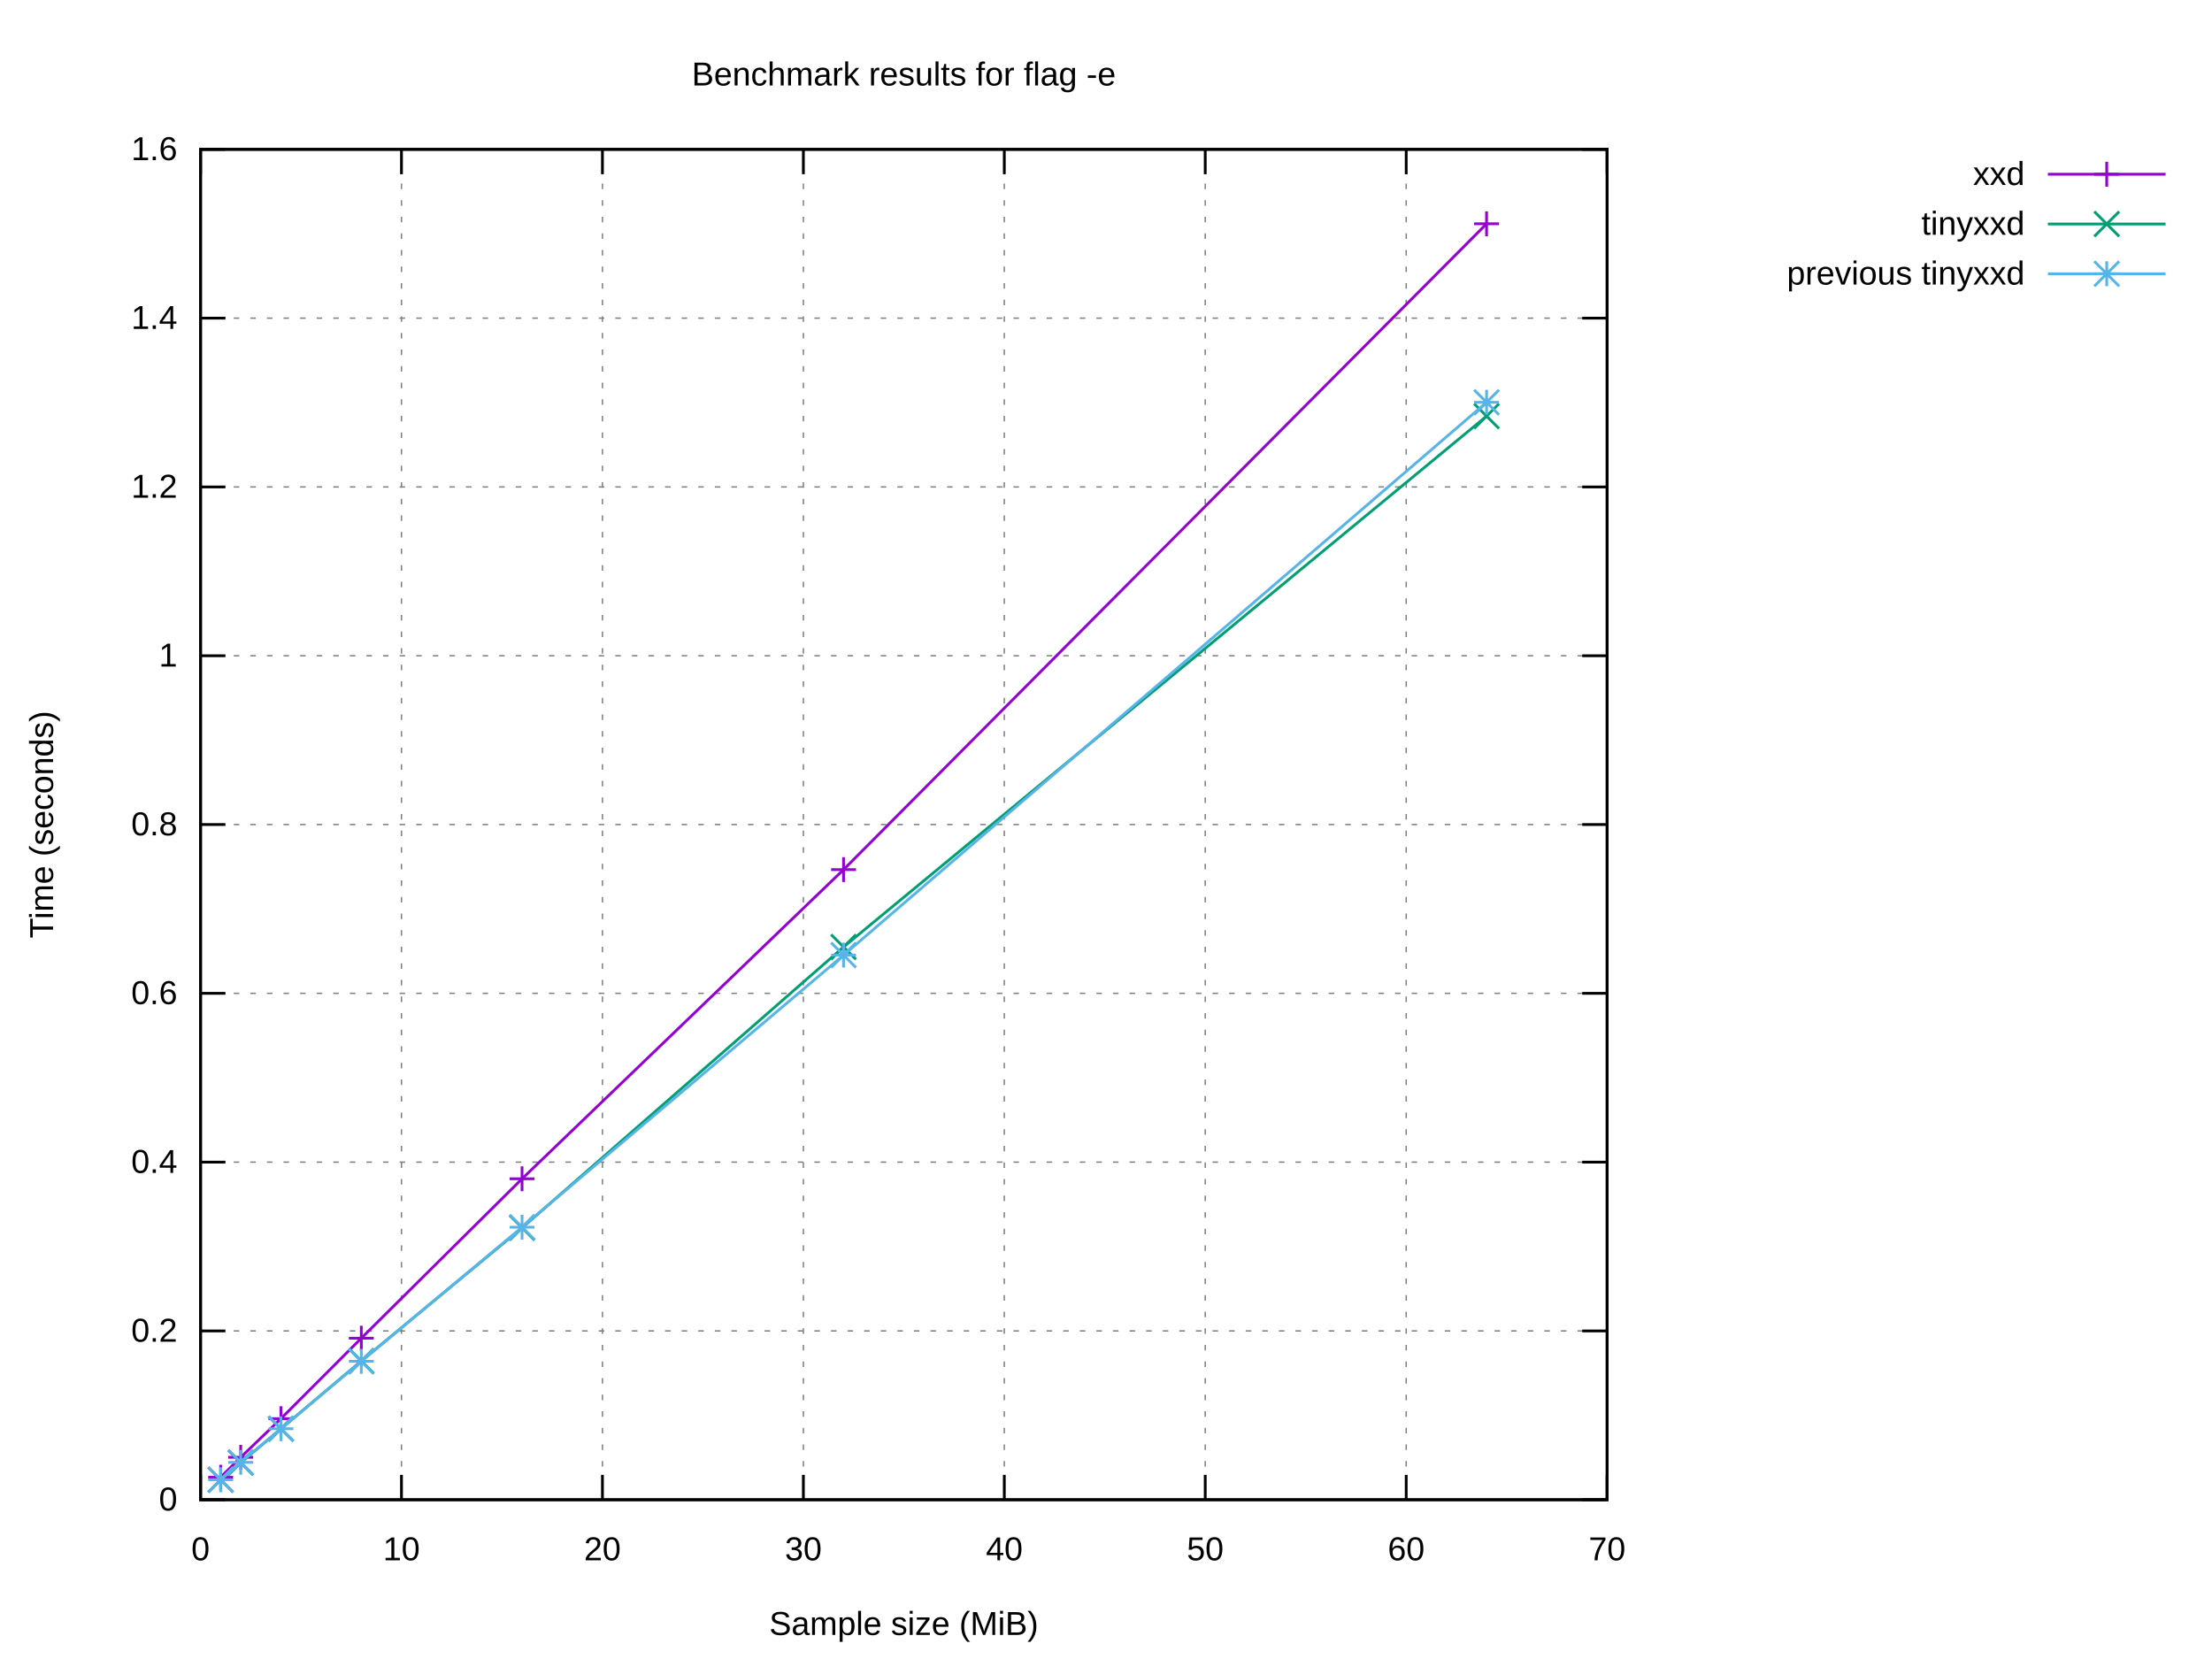
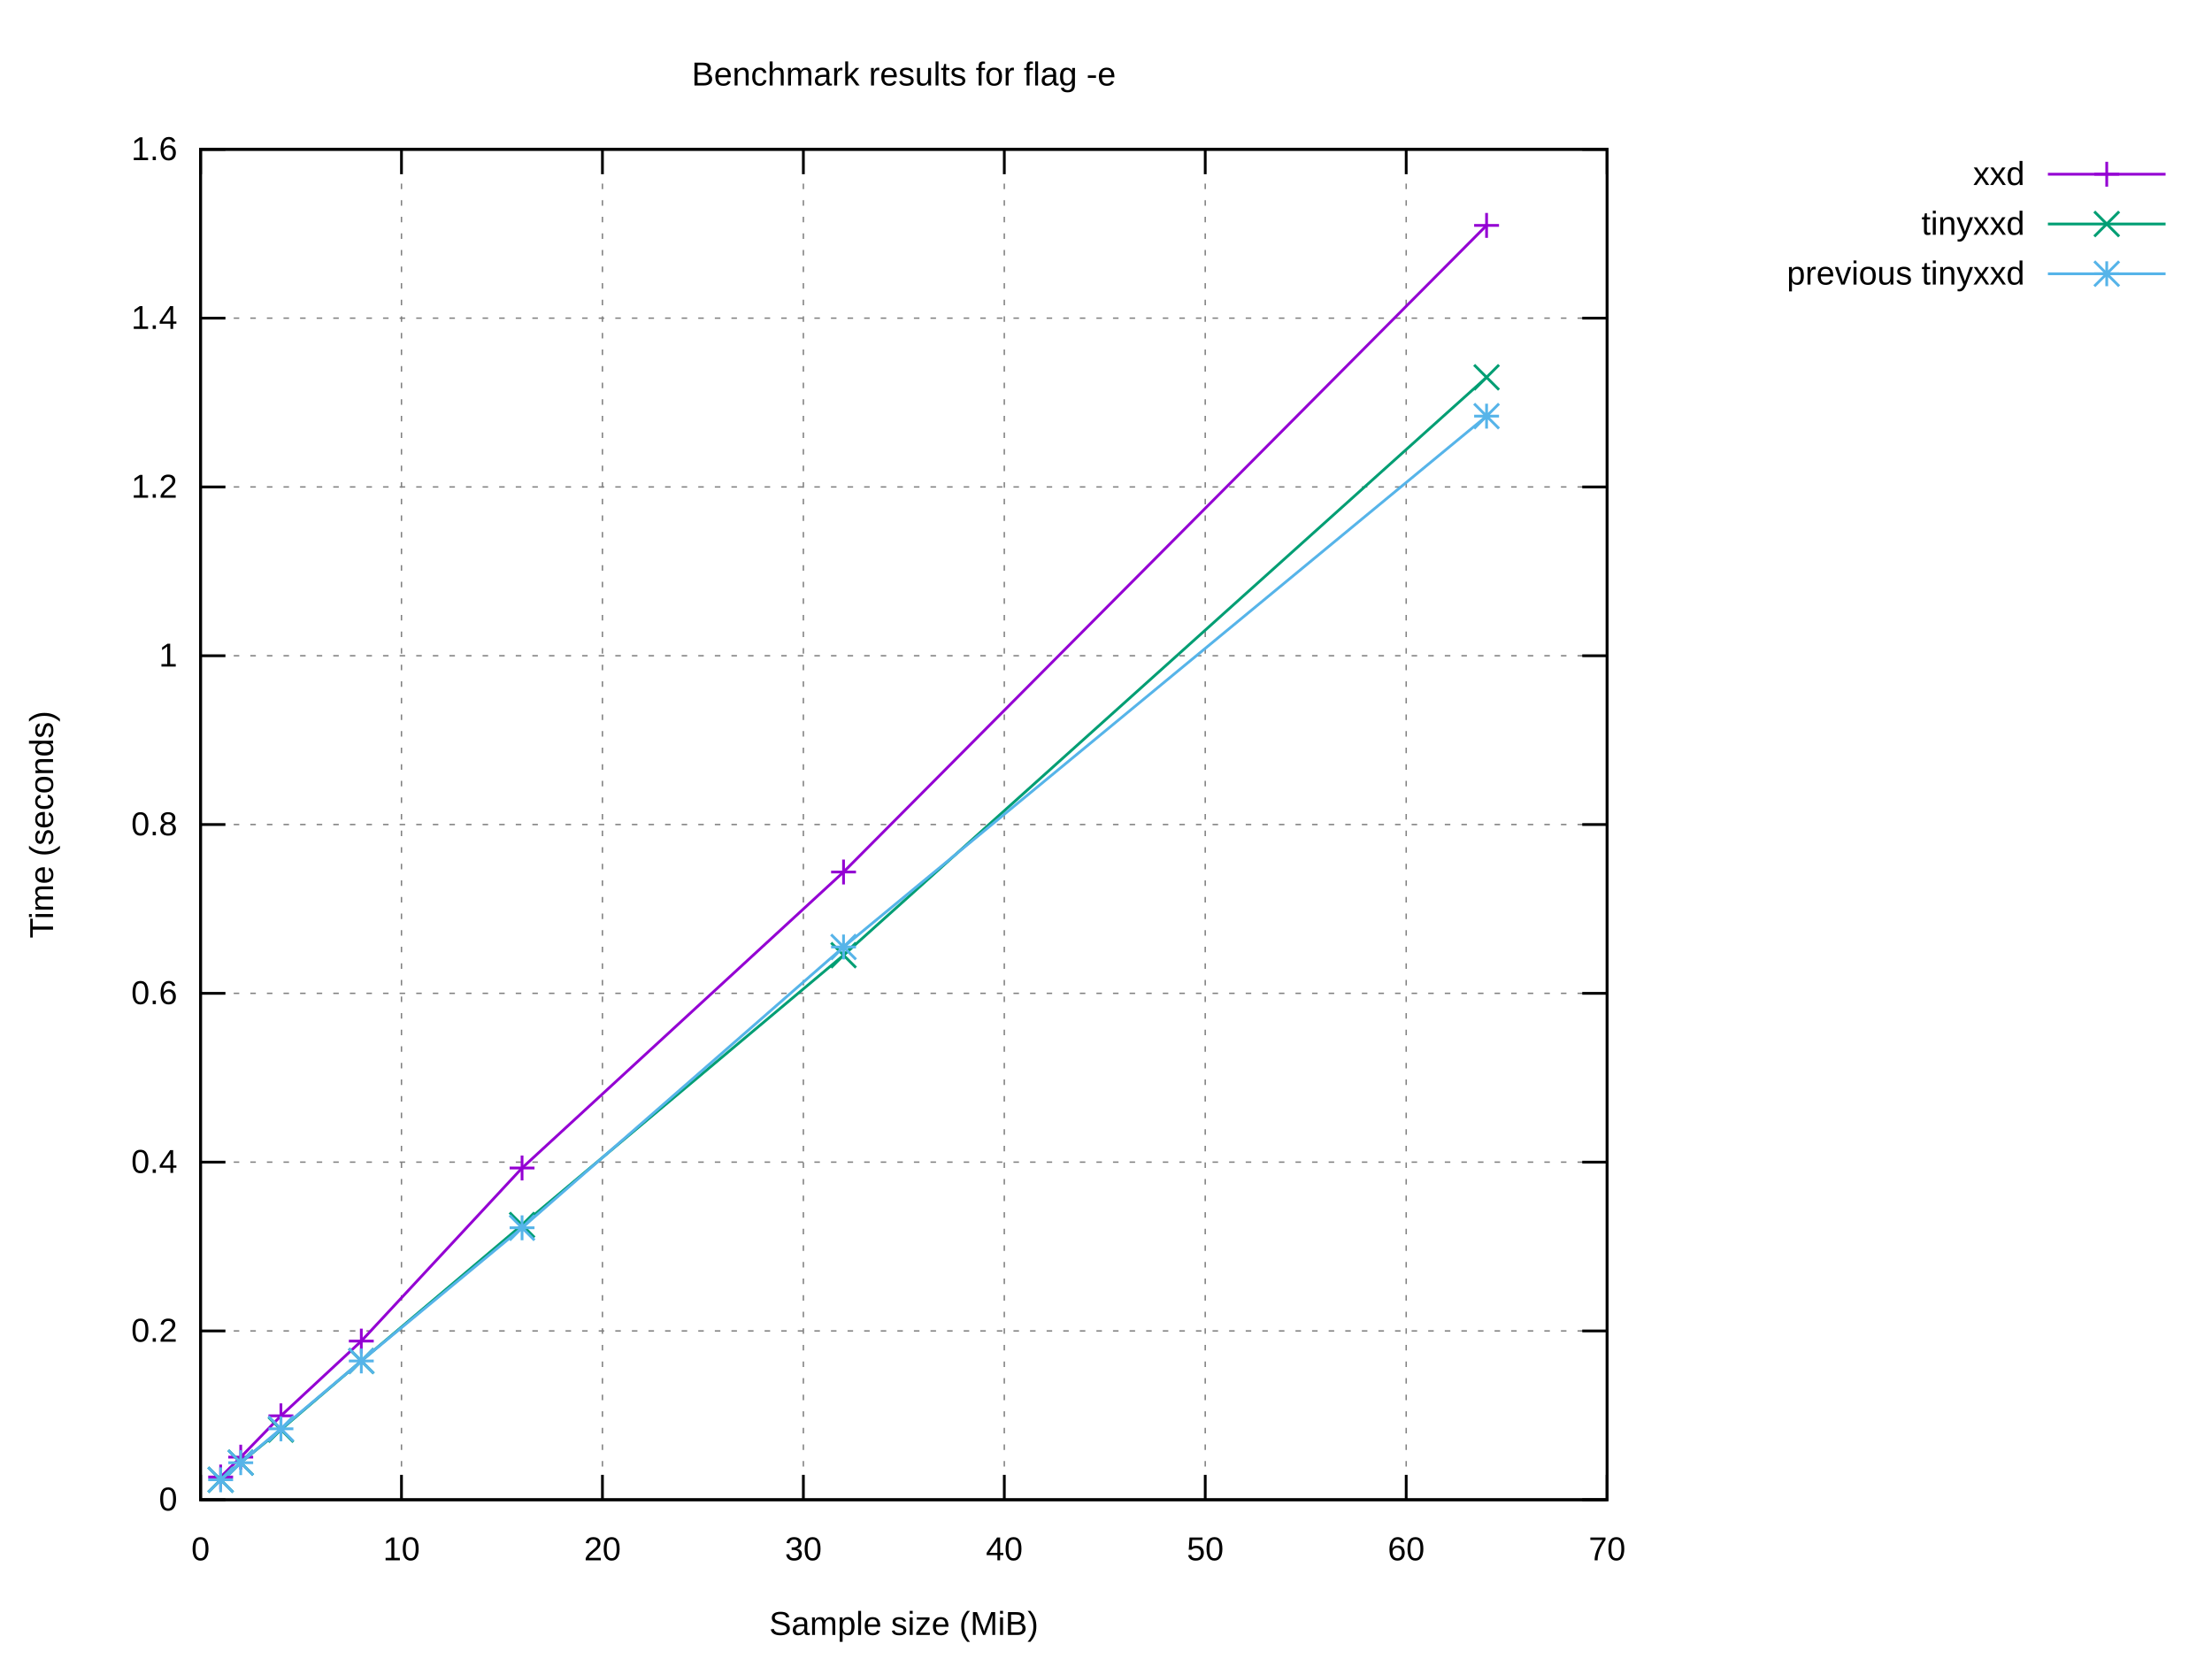
<svg xmlns="http://www.w3.org/2000/svg" xmlns:xlink="http://www.w3.org/1999/xlink" width="800" height="600" viewBox="0 0 800 600">
  <g id="gnuplot_canvas">
    <rect x="0" y="0" width="800" height="600" fill="#ffffff" />
    <defs>
      <circle id="gpDot" r="0.5" stroke-width="0.5" stroke="currentColor" />
      <path id="gpPt0" stroke-width="0.222" stroke="currentColor" d="M-1,0 h2 M0,-1 v2" />
      <path id="gpPt1" stroke-width="0.222" stroke="currentColor" d="M-1,-1 L1,1 M1,-1 L-1,1" />
      <path id="gpPt2" stroke-width="0.222" stroke="currentColor" d="M-1,0 L1,0 M0,-1 L0,1 M-1,-1 L1,1 M-1,1 L1,-1" />
      <rect id="gpPt3" stroke-width="0.222" stroke="currentColor" x="-1" y="-1" width="2" height="2" />
      <rect id="gpPt4" stroke-width="0.222" stroke="currentColor" fill="currentColor" x="-1" y="-1" width="2" height="2" />
      <circle id="gpPt5" stroke-width="0.222" stroke="currentColor" cx="0" cy="0" r="1" />
      <use xlink:href="#gpPt5" id="gpPt6" fill="currentColor" stroke="none" />
      <path id="gpPt7" stroke-width="0.222" stroke="currentColor" d="M0,-1.33 L-1.33,0.67 L1.33,0.67 z" />
      <use xlink:href="#gpPt7" id="gpPt8" fill="currentColor" stroke="none" />
      <use xlink:href="#gpPt7" id="gpPt9" stroke="currentColor" transform="rotate(180)" />
      <use xlink:href="#gpPt9" id="gpPt10" fill="currentColor" stroke="none" />
      <use xlink:href="#gpPt3" id="gpPt11" stroke="currentColor" transform="rotate(45)" />
      <use xlink:href="#gpPt11" id="gpPt12" fill="currentColor" stroke="none" />
      <path id="gpPt13" stroke-width="0.222" stroke="currentColor" d="M0,1.330 L1.265,0.411 L0.782,-1.067 L-0.782,-1.076 L-1.265,0.411 z" />
      <use xlink:href="#gpPt13" id="gpPt14" fill="currentColor" stroke="none" />
      <filter id="textbox" filterUnits="objectBoundingBox" x="0" y="0" height="1" width="1">
        <feFlood flood-color="#FFFFFF" flood-opacity="1" result="bgnd" />
        <feComposite in="SourceGraphic" in2="bgnd" operator="atop" />
      </filter>
      <filter id="greybox" filterUnits="objectBoundingBox" x="0" y="0" height="1" width="1">
        <feFlood flood-color="lightgrey" flood-opacity="1" result="grey" />
        <feComposite in="SourceGraphic" in2="grey" operator="atop" />
      </filter>
    </defs>
    <g fill="none" color="#FFFFFF" stroke="currentColor" stroke-width="1.00" stroke-linecap="butt" stroke-linejoin="miter">
</g>
    <g fill="none" color="black" stroke="currentColor" stroke-width="1.00" stroke-linecap="butt" stroke-linejoin="miter">
</g>
    <g fill="none" color="black" stroke="black" stroke-width="0.50" stroke-linecap="butt" stroke-linejoin="miter">
</g>
    <g fill="none" color="gray" stroke="currentColor" stroke-width="0.50" stroke-linecap="butt" stroke-linejoin="miter">
      <path stroke="gray" stroke-dasharray="2,4" class="gridline" d="M72.53,542.40 L581.24,542.40  " />
    </g>
    <g fill="none" color="gray" stroke="gray" stroke-width="1.00" stroke-linecap="butt" stroke-linejoin="miter">
</g>
    <g fill="none" color="black" stroke="currentColor" stroke-width="1.00" stroke-linecap="butt" stroke-linejoin="miter">
      <path stroke="black" d="M72.53,542.40 L81.53,542.40 M581.24,542.40 L572.24,542.40  " />
      <g transform="translate(64.14,546.30)" stroke="none" fill="black" font-family="Arial" font-size="12.00" text-anchor="end">
        <text>
          <tspan font-family="Arial"> 0</tspan>
        </text>
      </g>
    </g>
    <g fill="none" color="black" stroke="currentColor" stroke-width="1.00" stroke-linecap="butt" stroke-linejoin="miter">
</g>
    <g fill="none" color="black" stroke="black" stroke-width="0.50" stroke-linecap="butt" stroke-linejoin="miter">
</g>
    <g fill="none" color="gray" stroke="currentColor" stroke-width="0.50" stroke-linecap="butt" stroke-linejoin="miter">
      <path stroke="gray" stroke-dasharray="2,4" class="gridline" d="M72.53,481.35 L581.24,481.35  " />
    </g>
    <g fill="none" color="gray" stroke="gray" stroke-width="1.00" stroke-linecap="butt" stroke-linejoin="miter">
</g>
    <g fill="none" color="black" stroke="currentColor" stroke-width="1.00" stroke-linecap="butt" stroke-linejoin="miter">
      <path stroke="black" d="M72.53,481.35 L81.53,481.35 M581.24,481.35 L572.24,481.35  " />
      <g transform="translate(64.14,485.25)" stroke="none" fill="black" font-family="Arial" font-size="12.00" text-anchor="end">
        <text>
          <tspan font-family="Arial"> 0.2</tspan>
        </text>
      </g>
    </g>
    <g fill="none" color="black" stroke="currentColor" stroke-width="1.00" stroke-linecap="butt" stroke-linejoin="miter">
</g>
    <g fill="none" color="black" stroke="black" stroke-width="0.50" stroke-linecap="butt" stroke-linejoin="miter">
</g>
    <g fill="none" color="gray" stroke="currentColor" stroke-width="0.50" stroke-linecap="butt" stroke-linejoin="miter">
      <path stroke="gray" stroke-dasharray="2,4" class="gridline" d="M72.53,420.30 L581.24,420.30  " />
    </g>
    <g fill="none" color="gray" stroke="gray" stroke-width="1.00" stroke-linecap="butt" stroke-linejoin="miter">
</g>
    <g fill="none" color="black" stroke="currentColor" stroke-width="1.00" stroke-linecap="butt" stroke-linejoin="miter">
      <path stroke="black" d="M72.53,420.30 L81.53,420.30 M581.24,420.30 L572.24,420.30  " />
      <g transform="translate(64.14,424.20)" stroke="none" fill="black" font-family="Arial" font-size="12.00" text-anchor="end">
        <text>
          <tspan font-family="Arial"> 0.4</tspan>
        </text>
      </g>
    </g>
    <g fill="none" color="black" stroke="currentColor" stroke-width="1.00" stroke-linecap="butt" stroke-linejoin="miter">
</g>
    <g fill="none" color="black" stroke="black" stroke-width="0.50" stroke-linecap="butt" stroke-linejoin="miter">
</g>
    <g fill="none" color="gray" stroke="currentColor" stroke-width="0.50" stroke-linecap="butt" stroke-linejoin="miter">
      <path stroke="gray" stroke-dasharray="2,4" class="gridline" d="M72.53,359.25 L581.24,359.25  " />
    </g>
    <g fill="none" color="gray" stroke="gray" stroke-width="1.00" stroke-linecap="butt" stroke-linejoin="miter">
</g>
    <g fill="none" color="black" stroke="currentColor" stroke-width="1.00" stroke-linecap="butt" stroke-linejoin="miter">
      <path stroke="black" d="M72.53,359.25 L81.53,359.25 M581.24,359.25 L572.24,359.25  " />
      <g transform="translate(64.14,363.15)" stroke="none" fill="black" font-family="Arial" font-size="12.00" text-anchor="end">
        <text>
          <tspan font-family="Arial"> 0.6</tspan>
        </text>
      </g>
    </g>
    <g fill="none" color="black" stroke="currentColor" stroke-width="1.00" stroke-linecap="butt" stroke-linejoin="miter">
</g>
    <g fill="none" color="black" stroke="black" stroke-width="0.50" stroke-linecap="butt" stroke-linejoin="miter">
</g>
    <g fill="none" color="gray" stroke="currentColor" stroke-width="0.50" stroke-linecap="butt" stroke-linejoin="miter">
      <path stroke="gray" stroke-dasharray="2,4" class="gridline" d="M72.53,298.20 L581.24,298.20  " />
    </g>
    <g fill="none" color="gray" stroke="gray" stroke-width="1.00" stroke-linecap="butt" stroke-linejoin="miter">
</g>
    <g fill="none" color="black" stroke="currentColor" stroke-width="1.00" stroke-linecap="butt" stroke-linejoin="miter">
      <path stroke="black" d="M72.53,298.20 L81.53,298.20 M581.24,298.20 L572.24,298.20  " />
      <g transform="translate(64.14,302.10)" stroke="none" fill="black" font-family="Arial" font-size="12.00" text-anchor="end">
        <text>
          <tspan font-family="Arial"> 0.8</tspan>
        </text>
      </g>
    </g>
    <g fill="none" color="black" stroke="currentColor" stroke-width="1.00" stroke-linecap="butt" stroke-linejoin="miter">
</g>
    <g fill="none" color="black" stroke="black" stroke-width="0.50" stroke-linecap="butt" stroke-linejoin="miter">
</g>
    <g fill="none" color="gray" stroke="currentColor" stroke-width="0.50" stroke-linecap="butt" stroke-linejoin="miter">
      <path stroke="gray" stroke-dasharray="2,4" class="gridline" d="M72.53,237.16 L581.24,237.16  " />
    </g>
    <g fill="none" color="gray" stroke="gray" stroke-width="1.00" stroke-linecap="butt" stroke-linejoin="miter">
</g>
    <g fill="none" color="black" stroke="currentColor" stroke-width="1.00" stroke-linecap="butt" stroke-linejoin="miter">
      <path stroke="black" d="M72.53,237.16 L81.53,237.16 M581.24,237.16 L572.24,237.16  " />
      <g transform="translate(64.14,241.06)" stroke="none" fill="black" font-family="Arial" font-size="12.00" text-anchor="end">
        <text>
          <tspan font-family="Arial"> 1</tspan>
        </text>
      </g>
    </g>
    <g fill="none" color="black" stroke="currentColor" stroke-width="1.00" stroke-linecap="butt" stroke-linejoin="miter">
</g>
    <g fill="none" color="black" stroke="black" stroke-width="0.50" stroke-linecap="butt" stroke-linejoin="miter">
</g>
    <g fill="none" color="gray" stroke="currentColor" stroke-width="0.50" stroke-linecap="butt" stroke-linejoin="miter">
      <path stroke="gray" stroke-dasharray="2,4" class="gridline" d="M72.53,176.11 L581.24,176.11  " />
    </g>
    <g fill="none" color="gray" stroke="gray" stroke-width="1.00" stroke-linecap="butt" stroke-linejoin="miter">
</g>
    <g fill="none" color="black" stroke="currentColor" stroke-width="1.00" stroke-linecap="butt" stroke-linejoin="miter">
      <path stroke="black" d="M72.53,176.11 L81.53,176.11 M581.24,176.11 L572.24,176.11  " />
      <g transform="translate(64.14,180.01)" stroke="none" fill="black" font-family="Arial" font-size="12.00" text-anchor="end">
        <text>
          <tspan font-family="Arial"> 1.2</tspan>
        </text>
      </g>
    </g>
    <g fill="none" color="black" stroke="currentColor" stroke-width="1.00" stroke-linecap="butt" stroke-linejoin="miter">
</g>
    <g fill="none" color="black" stroke="black" stroke-width="0.50" stroke-linecap="butt" stroke-linejoin="miter">
</g>
    <g fill="none" color="gray" stroke="currentColor" stroke-width="0.50" stroke-linecap="butt" stroke-linejoin="miter">
      <path stroke="gray" stroke-dasharray="2,4" class="gridline" d="M72.53,115.06 L581.24,115.06  " />
    </g>
    <g fill="none" color="gray" stroke="gray" stroke-width="1.00" stroke-linecap="butt" stroke-linejoin="miter">
</g>
    <g fill="none" color="black" stroke="currentColor" stroke-width="1.00" stroke-linecap="butt" stroke-linejoin="miter">
      <path stroke="black" d="M72.53,115.06 L81.53,115.06 M581.24,115.06 L572.24,115.06  " />
      <g transform="translate(64.14,118.96)" stroke="none" fill="black" font-family="Arial" font-size="12.00" text-anchor="end">
        <text>
          <tspan font-family="Arial"> 1.4</tspan>
        </text>
      </g>
    </g>
    <g fill="none" color="black" stroke="currentColor" stroke-width="1.00" stroke-linecap="butt" stroke-linejoin="miter">
</g>
    <g fill="none" color="black" stroke="black" stroke-width="0.50" stroke-linecap="butt" stroke-linejoin="miter">
</g>
    <g fill="none" color="gray" stroke="currentColor" stroke-width="0.50" stroke-linecap="butt" stroke-linejoin="miter">
      <path stroke="gray" stroke-dasharray="2,4" class="gridline" d="M72.53,54.01 L581.24,54.01  " />
    </g>
    <g fill="none" color="gray" stroke="gray" stroke-width="1.00" stroke-linecap="butt" stroke-linejoin="miter">
</g>
    <g fill="none" color="black" stroke="currentColor" stroke-width="1.00" stroke-linecap="butt" stroke-linejoin="miter">
      <path stroke="black" d="M72.53,54.01 L81.53,54.01 M581.24,54.01 L572.24,54.01  " />
      <g transform="translate(64.14,57.91)" stroke="none" fill="black" font-family="Arial" font-size="12.00" text-anchor="end">
        <text>
          <tspan font-family="Arial"> 1.6</tspan>
        </text>
      </g>
    </g>
    <g fill="none" color="black" stroke="currentColor" stroke-width="1.00" stroke-linecap="butt" stroke-linejoin="miter">
</g>
    <g fill="none" color="black" stroke="black" stroke-width="0.50" stroke-linecap="butt" stroke-linejoin="miter">
</g>
    <g fill="none" color="gray" stroke="currentColor" stroke-width="0.50" stroke-linecap="butt" stroke-linejoin="miter">
      <path stroke="gray" stroke-dasharray="2,4" class="gridline" d="M72.53,542.40 L72.53,54.01  " />
    </g>
    <g fill="none" color="gray" stroke="gray" stroke-width="1.00" stroke-linecap="butt" stroke-linejoin="miter">
</g>
    <g fill="none" color="black" stroke="currentColor" stroke-width="1.00" stroke-linecap="butt" stroke-linejoin="miter">
      <path stroke="black" d="M72.53,542.40 L72.53,533.40 M72.53,54.01 L72.53,63.01  " />
      <g transform="translate(72.53,564.30)" stroke="none" fill="black" font-family="Arial" font-size="12.00" text-anchor="middle">
        <text>
          <tspan font-family="Arial"> 0</tspan>
        </text>
      </g>
    </g>
    <g fill="none" color="black" stroke="currentColor" stroke-width="1.00" stroke-linecap="butt" stroke-linejoin="miter">
</g>
    <g fill="none" color="black" stroke="black" stroke-width="0.50" stroke-linecap="butt" stroke-linejoin="miter">
</g>
    <g fill="none" color="gray" stroke="currentColor" stroke-width="0.50" stroke-linecap="butt" stroke-linejoin="miter">
      <path stroke="gray" stroke-dasharray="2,4" class="gridline" d="M145.20,542.40 L145.20,54.01  " />
    </g>
    <g fill="none" color="gray" stroke="gray" stroke-width="1.00" stroke-linecap="butt" stroke-linejoin="miter">
</g>
    <g fill="none" color="black" stroke="currentColor" stroke-width="1.00" stroke-linecap="butt" stroke-linejoin="miter">
      <path stroke="black" d="M145.20,542.40 L145.20,533.40 M145.20,54.01 L145.20,63.01  " />
      <g transform="translate(145.20,564.30)" stroke="none" fill="black" font-family="Arial" font-size="12.00" text-anchor="middle">
        <text>
          <tspan font-family="Arial"> 10</tspan>
        </text>
      </g>
    </g>
    <g fill="none" color="black" stroke="currentColor" stroke-width="1.00" stroke-linecap="butt" stroke-linejoin="miter">
</g>
    <g fill="none" color="black" stroke="black" stroke-width="0.50" stroke-linecap="butt" stroke-linejoin="miter">
</g>
    <g fill="none" color="gray" stroke="currentColor" stroke-width="0.50" stroke-linecap="butt" stroke-linejoin="miter">
      <path stroke="gray" stroke-dasharray="2,4" class="gridline" d="M217.88,542.40 L217.88,54.01  " />
    </g>
    <g fill="none" color="gray" stroke="gray" stroke-width="1.00" stroke-linecap="butt" stroke-linejoin="miter">
</g>
    <g fill="none" color="black" stroke="currentColor" stroke-width="1.00" stroke-linecap="butt" stroke-linejoin="miter">
      <path stroke="black" d="M217.88,542.40 L217.88,533.40 M217.88,54.01 L217.88,63.01  " />
      <g transform="translate(217.88,564.30)" stroke="none" fill="black" font-family="Arial" font-size="12.00" text-anchor="middle">
        <text>
          <tspan font-family="Arial"> 20</tspan>
        </text>
      </g>
    </g>
    <g fill="none" color="black" stroke="currentColor" stroke-width="1.00" stroke-linecap="butt" stroke-linejoin="miter">
</g>
    <g fill="none" color="black" stroke="black" stroke-width="0.50" stroke-linecap="butt" stroke-linejoin="miter">
</g>
    <g fill="none" color="gray" stroke="currentColor" stroke-width="0.50" stroke-linecap="butt" stroke-linejoin="miter">
      <path stroke="gray" stroke-dasharray="2,4" class="gridline" d="M290.55,542.40 L290.55,54.01  " />
    </g>
    <g fill="none" color="gray" stroke="gray" stroke-width="1.00" stroke-linecap="butt" stroke-linejoin="miter">
</g>
    <g fill="none" color="black" stroke="currentColor" stroke-width="1.00" stroke-linecap="butt" stroke-linejoin="miter">
      <path stroke="black" d="M290.55,542.40 L290.55,533.40 M290.55,54.01 L290.55,63.01  " />
      <g transform="translate(290.55,564.30)" stroke="none" fill="black" font-family="Arial" font-size="12.00" text-anchor="middle">
        <text>
          <tspan font-family="Arial"> 30</tspan>
        </text>
      </g>
    </g>
    <g fill="none" color="black" stroke="currentColor" stroke-width="1.00" stroke-linecap="butt" stroke-linejoin="miter">
</g>
    <g fill="none" color="black" stroke="black" stroke-width="0.50" stroke-linecap="butt" stroke-linejoin="miter">
</g>
    <g fill="none" color="gray" stroke="currentColor" stroke-width="0.50" stroke-linecap="butt" stroke-linejoin="miter">
      <path stroke="gray" stroke-dasharray="2,4" class="gridline" d="M363.22,542.40 L363.22,54.01  " />
    </g>
    <g fill="none" color="gray" stroke="gray" stroke-width="1.00" stroke-linecap="butt" stroke-linejoin="miter">
</g>
    <g fill="none" color="black" stroke="currentColor" stroke-width="1.00" stroke-linecap="butt" stroke-linejoin="miter">
      <path stroke="black" d="M363.22,542.40 L363.22,533.40 M363.22,54.01 L363.22,63.01  " />
      <g transform="translate(363.22,564.30)" stroke="none" fill="black" font-family="Arial" font-size="12.00" text-anchor="middle">
        <text>
          <tspan font-family="Arial"> 40</tspan>
        </text>
      </g>
    </g>
    <g fill="none" color="black" stroke="currentColor" stroke-width="1.00" stroke-linecap="butt" stroke-linejoin="miter">
</g>
    <g fill="none" color="black" stroke="black" stroke-width="0.50" stroke-linecap="butt" stroke-linejoin="miter">
</g>
    <g fill="none" color="gray" stroke="currentColor" stroke-width="0.50" stroke-linecap="butt" stroke-linejoin="miter">
      <path stroke="gray" stroke-dasharray="2,4" class="gridline" d="M435.89,542.40 L435.89,54.01  " />
    </g>
    <g fill="none" color="gray" stroke="gray" stroke-width="1.00" stroke-linecap="butt" stroke-linejoin="miter">
</g>
    <g fill="none" color="black" stroke="currentColor" stroke-width="1.00" stroke-linecap="butt" stroke-linejoin="miter">
      <path stroke="black" d="M435.89,542.40 L435.89,533.40 M435.89,54.01 L435.89,63.01  " />
      <g transform="translate(435.89,564.30)" stroke="none" fill="black" font-family="Arial" font-size="12.00" text-anchor="middle">
        <text>
          <tspan font-family="Arial"> 50</tspan>
        </text>
      </g>
    </g>
    <g fill="none" color="black" stroke="currentColor" stroke-width="1.00" stroke-linecap="butt" stroke-linejoin="miter">
</g>
    <g fill="none" color="black" stroke="black" stroke-width="0.50" stroke-linecap="butt" stroke-linejoin="miter">
</g>
    <g fill="none" color="gray" stroke="currentColor" stroke-width="0.50" stroke-linecap="butt" stroke-linejoin="miter">
      <path stroke="gray" stroke-dasharray="2,4" class="gridline" d="M508.57,542.40 L508.57,54.01  " />
    </g>
    <g fill="none" color="gray" stroke="gray" stroke-width="1.00" stroke-linecap="butt" stroke-linejoin="miter">
</g>
    <g fill="none" color="black" stroke="currentColor" stroke-width="1.00" stroke-linecap="butt" stroke-linejoin="miter">
      <path stroke="black" d="M508.57,542.40 L508.57,533.40 M508.57,54.01 L508.57,63.01  " />
      <g transform="translate(508.57,564.30)" stroke="none" fill="black" font-family="Arial" font-size="12.00" text-anchor="middle">
        <text>
          <tspan font-family="Arial"> 60</tspan>
        </text>
      </g>
    </g>
    <g fill="none" color="black" stroke="currentColor" stroke-width="1.00" stroke-linecap="butt" stroke-linejoin="miter">
</g>
    <g fill="none" color="black" stroke="black" stroke-width="0.50" stroke-linecap="butt" stroke-linejoin="miter">
</g>
    <g fill="none" color="gray" stroke="currentColor" stroke-width="0.50" stroke-linecap="butt" stroke-linejoin="miter">
      <path stroke="gray" stroke-dasharray="2,4" class="gridline" d="M581.24,542.40 L581.24,54.01  " />
    </g>
    <g fill="none" color="gray" stroke="gray" stroke-width="1.00" stroke-linecap="butt" stroke-linejoin="miter">
</g>
    <g fill="none" color="black" stroke="currentColor" stroke-width="1.00" stroke-linecap="butt" stroke-linejoin="miter">
      <path stroke="black" d="M581.24,542.40 L581.24,533.40 M581.24,54.01 L581.24,63.01  " />
      <g transform="translate(581.24,564.30)" stroke="none" fill="black" font-family="Arial" font-size="12.00" text-anchor="middle">
        <text>
          <tspan font-family="Arial"> 70</tspan>
        </text>
      </g>
    </g>
    <g fill="none" color="black" stroke="currentColor" stroke-width="1.00" stroke-linecap="butt" stroke-linejoin="miter">
</g>
    <g fill="none" color="black" stroke="currentColor" stroke-width="1.00" stroke-linecap="butt" stroke-linejoin="miter">
      <path stroke="black" d="M72.53,54.01 L72.53,542.40 L581.24,542.40 L581.24,54.01 L72.53,54.01 Z  " />
    </g>
    <g fill="none" color="black" stroke="currentColor" stroke-width="1.00" stroke-linecap="butt" stroke-linejoin="miter">
</g>
    <g id="gnuplot_plot_1">
      <g fill="none" color="black" stroke="currentColor" stroke-width="1.00" stroke-linecap="butt" stroke-linejoin="miter">
        <g transform="translate(732.26,66.91)" stroke="none" fill="black" font-family="Arial" font-size="12.00" text-anchor="end">
          <text>
            <tspan font-family="Arial">xxd</tspan>
          </text>
        </g>
      </g>
      <g fill="none" color="black" stroke="currentColor" stroke-width="1.00" stroke-linecap="butt" stroke-linejoin="miter">
-         <path stroke="rgb(148,   0, 211)" d="M740.65,63.01 L783.21,63.01 M537.64,80.93 L305.08,314.51 L188.81,426.32 L130.67,483.98 L101.60,513.08 L87.06,527.05   L79.80,534.27  " />
-         <use xlink:href="#gpPt0" transform="translate(537.64,80.93) scale(4.50)" color="rgb(148,   0, 211)" />
-         <use xlink:href="#gpPt0" transform="translate(305.08,314.51) scale(4.50)" color="rgb(148,   0, 211)" />
-         <use xlink:href="#gpPt0" transform="translate(188.81,426.32) scale(4.50)" color="rgb(148,   0, 211)" />
-         <use xlink:href="#gpPt0" transform="translate(130.67,483.98) scale(4.50)" color="rgb(148,   0, 211)" />
-         <use xlink:href="#gpPt0" transform="translate(101.60,513.08) scale(4.50)" color="rgb(148,   0, 211)" />
-         <use xlink:href="#gpPt0" transform="translate(87.06,527.05) scale(4.50)" color="rgb(148,   0, 211)" />
-         <use xlink:href="#gpPt0" transform="translate(79.80,534.27) scale(4.50)" color="rgb(148,   0, 211)" />
+         <path stroke="rgb(148,   0, 211)" d="M740.65,63.01 L783.21,63.01 M537.64,81.52 L305.08,315.37 L188.81,422.42 L130.67,485.02 L101.60,512.05 L87.06,527.00   L79.80,534.18  " />
+         <use xlink:href="#gpPt0" transform="translate(537.64,81.52) scale(4.50)" color="rgb(148,   0, 211)" />
+         <use xlink:href="#gpPt0" transform="translate(305.08,315.37) scale(4.50)" color="rgb(148,   0, 211)" />
+         <use xlink:href="#gpPt0" transform="translate(188.81,422.42) scale(4.50)" color="rgb(148,   0, 211)" />
+         <use xlink:href="#gpPt0" transform="translate(130.67,485.02) scale(4.50)" color="rgb(148,   0, 211)" />
+         <use xlink:href="#gpPt0" transform="translate(101.60,512.05) scale(4.50)" color="rgb(148,   0, 211)" />
+         <use xlink:href="#gpPt0" transform="translate(87.06,527.00) scale(4.50)" color="rgb(148,   0, 211)" />
+         <use xlink:href="#gpPt0" transform="translate(79.80,534.18) scale(4.50)" color="rgb(148,   0, 211)" />
        <use xlink:href="#gpPt0" transform="translate(761.93,63.01) scale(4.50)" color="rgb(148,   0, 211)" />
      </g>
    </g>
    <g id="gnuplot_plot_2">
      <g fill="none" color="black" stroke="currentColor" stroke-width="1.00" stroke-linecap="butt" stroke-linejoin="miter">
        <g transform="translate(732.26,84.91)" stroke="none" fill="black" font-family="Arial" font-size="12.00" text-anchor="end">
          <text>
            <tspan font-family="Arial">tinyxxd</tspan>
          </text>
        </g>
      </g>
      <g fill="none" color="black" stroke="currentColor" stroke-width="1.00" stroke-linecap="butt" stroke-linejoin="miter">
-         <path stroke="rgb(  0, 158, 115)" d="M740.65,81.01 L783.21,81.01 M537.64,150.50 L305.08,342.49 L188.81,444.05 L130.67,492.21 L101.60,516.75 L87.06,529.01   L79.80,535.19  " />
-         <use xlink:href="#gpPt1" transform="translate(537.64,150.50) scale(4.50)" color="rgb(  0, 158, 115)" />
-         <use xlink:href="#gpPt1" transform="translate(305.08,342.49) scale(4.50)" color="rgb(  0, 158, 115)" />
-         <use xlink:href="#gpPt1" transform="translate(188.81,444.05) scale(4.50)" color="rgb(  0, 158, 115)" />
+         <path stroke="rgb(  0, 158, 115)" d="M740.65,81.01 L783.21,81.01 M537.64,136.46 L305.08,345.46 L188.81,443.03 L130.67,492.21 L101.60,517.05 L87.06,528.98   L79.80,535.18  " />
+         <use xlink:href="#gpPt1" transform="translate(537.64,136.46) scale(4.50)" color="rgb(  0, 158, 115)" />
+         <use xlink:href="#gpPt1" transform="translate(305.08,345.46) scale(4.50)" color="rgb(  0, 158, 115)" />
+         <use xlink:href="#gpPt1" transform="translate(188.81,443.03) scale(4.50)" color="rgb(  0, 158, 115)" />
        <use xlink:href="#gpPt1" transform="translate(130.67,492.21) scale(4.50)" color="rgb(  0, 158, 115)" />
-         <use xlink:href="#gpPt1" transform="translate(101.60,516.75) scale(4.50)" color="rgb(  0, 158, 115)" />
-         <use xlink:href="#gpPt1" transform="translate(87.06,529.01) scale(4.50)" color="rgb(  0, 158, 115)" />
-         <use xlink:href="#gpPt1" transform="translate(79.80,535.19) scale(4.50)" color="rgb(  0, 158, 115)" />
+         <use xlink:href="#gpPt1" transform="translate(101.60,517.05) scale(4.50)" color="rgb(  0, 158, 115)" />
+         <use xlink:href="#gpPt1" transform="translate(87.06,528.98) scale(4.50)" color="rgb(  0, 158, 115)" />
+         <use xlink:href="#gpPt1" transform="translate(79.80,535.18) scale(4.50)" color="rgb(  0, 158, 115)" />
        <use xlink:href="#gpPt1" transform="translate(761.93,81.01) scale(4.50)" color="rgb(  0, 158, 115)" />
      </g>
    </g>
    <g id="gnuplot_plot_3">
      <g fill="none" color="black" stroke="currentColor" stroke-width="1.00" stroke-linecap="butt" stroke-linejoin="miter">
        <g transform="translate(732.26,102.91)" stroke="none" fill="black" font-family="Arial" font-size="12.00" text-anchor="end">
          <text>
            <tspan font-family="Arial">previous tinyxxd</tspan>
          </text>
        </g>
      </g>
      <g fill="none" color="black" stroke="currentColor" stroke-width="1.00" stroke-linecap="butt" stroke-linejoin="miter">
-         <path stroke="rgb( 86, 180, 233)" d="M740.65,99.01 L783.21,99.01 M537.64,145.50 L305.08,345.43 L188.81,443.84 L130.67,492.35 L101.60,516.73 L87.06,528.88   L79.80,535.16  " />
-         <use xlink:href="#gpPt2" transform="translate(537.64,145.50) scale(4.50)" color="rgb( 86, 180, 233)" />
-         <use xlink:href="#gpPt2" transform="translate(305.08,345.43) scale(4.50)" color="rgb( 86, 180, 233)" />
-         <use xlink:href="#gpPt2" transform="translate(188.81,443.84) scale(4.50)" color="rgb( 86, 180, 233)" />
-         <use xlink:href="#gpPt2" transform="translate(130.67,492.35) scale(4.50)" color="rgb( 86, 180, 233)" />
-         <use xlink:href="#gpPt2" transform="translate(101.60,516.73) scale(4.50)" color="rgb( 86, 180, 233)" />
-         <use xlink:href="#gpPt2" transform="translate(87.06,528.88) scale(4.50)" color="rgb( 86, 180, 233)" />
-         <use xlink:href="#gpPt2" transform="translate(79.80,535.16) scale(4.50)" color="rgb( 86, 180, 233)" />
+         <path stroke="rgb( 86, 180, 233)" d="M740.65,99.01 L783.21,99.01 M537.64,150.50 L305.08,342.49 L188.81,444.05 L130.67,492.21 L101.60,516.75 L87.06,529.01   L79.80,535.19  " />
+         <use xlink:href="#gpPt2" transform="translate(537.64,150.50) scale(4.50)" color="rgb( 86, 180, 233)" />
+         <use xlink:href="#gpPt2" transform="translate(305.08,342.49) scale(4.50)" color="rgb( 86, 180, 233)" />
+         <use xlink:href="#gpPt2" transform="translate(188.81,444.05) scale(4.50)" color="rgb( 86, 180, 233)" />
+         <use xlink:href="#gpPt2" transform="translate(130.67,492.21) scale(4.50)" color="rgb( 86, 180, 233)" />
+         <use xlink:href="#gpPt2" transform="translate(101.60,516.75) scale(4.50)" color="rgb( 86, 180, 233)" />
+         <use xlink:href="#gpPt2" transform="translate(87.06,529.01) scale(4.50)" color="rgb( 86, 180, 233)" />
+         <use xlink:href="#gpPt2" transform="translate(79.80,535.19) scale(4.50)" color="rgb( 86, 180, 233)" />
        <use xlink:href="#gpPt2" transform="translate(761.93,99.01) scale(4.50)" color="rgb( 86, 180, 233)" />
      </g>
    </g>
    <g fill="none" color="#FFFFFF" stroke="rgb( 86, 180, 233)" stroke-width="2.00" stroke-linecap="butt" stroke-linejoin="miter">
</g>
    <g fill="none" color="black" stroke="currentColor" stroke-width="2.00" stroke-linecap="butt" stroke-linejoin="miter">
</g>
    <g fill="none" color="black" stroke="black" stroke-width="1.00" stroke-linecap="butt" stroke-linejoin="miter">
</g>
    <g fill="none" color="black" stroke="currentColor" stroke-width="1.00" stroke-linecap="butt" stroke-linejoin="miter">
      <path stroke="black" d="M72.53,54.01 L72.53,542.40 L581.24,542.40 L581.24,54.01 L72.53,54.01 Z  " />
      <g transform="translate(19.18,298.21) rotate(270.00)" stroke="none" fill="black" font-family="Arial" font-size="12.00" text-anchor="middle">
        <text>
          <tspan font-family="Arial">Time (seconds)</tspan>
        </text>
      </g>
    </g>
    <g fill="none" color="black" stroke="currentColor" stroke-width="1.00" stroke-linecap="butt" stroke-linejoin="miter">
      <g transform="translate(326.88,591.30)" stroke="none" fill="black" font-family="Arial" font-size="12.00" text-anchor="middle">
        <text>
          <tspan font-family="Arial">Sample size (MiB)</tspan>
        </text>
      </g>
    </g>
    <g fill="none" color="black" stroke="currentColor" stroke-width="1.00" stroke-linecap="butt" stroke-linejoin="miter">
</g>
    <g fill="none" color="black" stroke="currentColor" stroke-width="1.00" stroke-linecap="butt" stroke-linejoin="miter">
      <g transform="translate(326.88,30.91)" stroke="none" fill="black" font-family="Arial" font-size="12.00" text-anchor="middle">
        <text>
          <tspan font-family="Arial">Benchmark results for flag -e</tspan>
        </text>
      </g>
    </g>
    <g fill="none" color="black" stroke="currentColor" stroke-width="1.00" stroke-linecap="butt" stroke-linejoin="miter">
</g>
  </g>
</svg>
